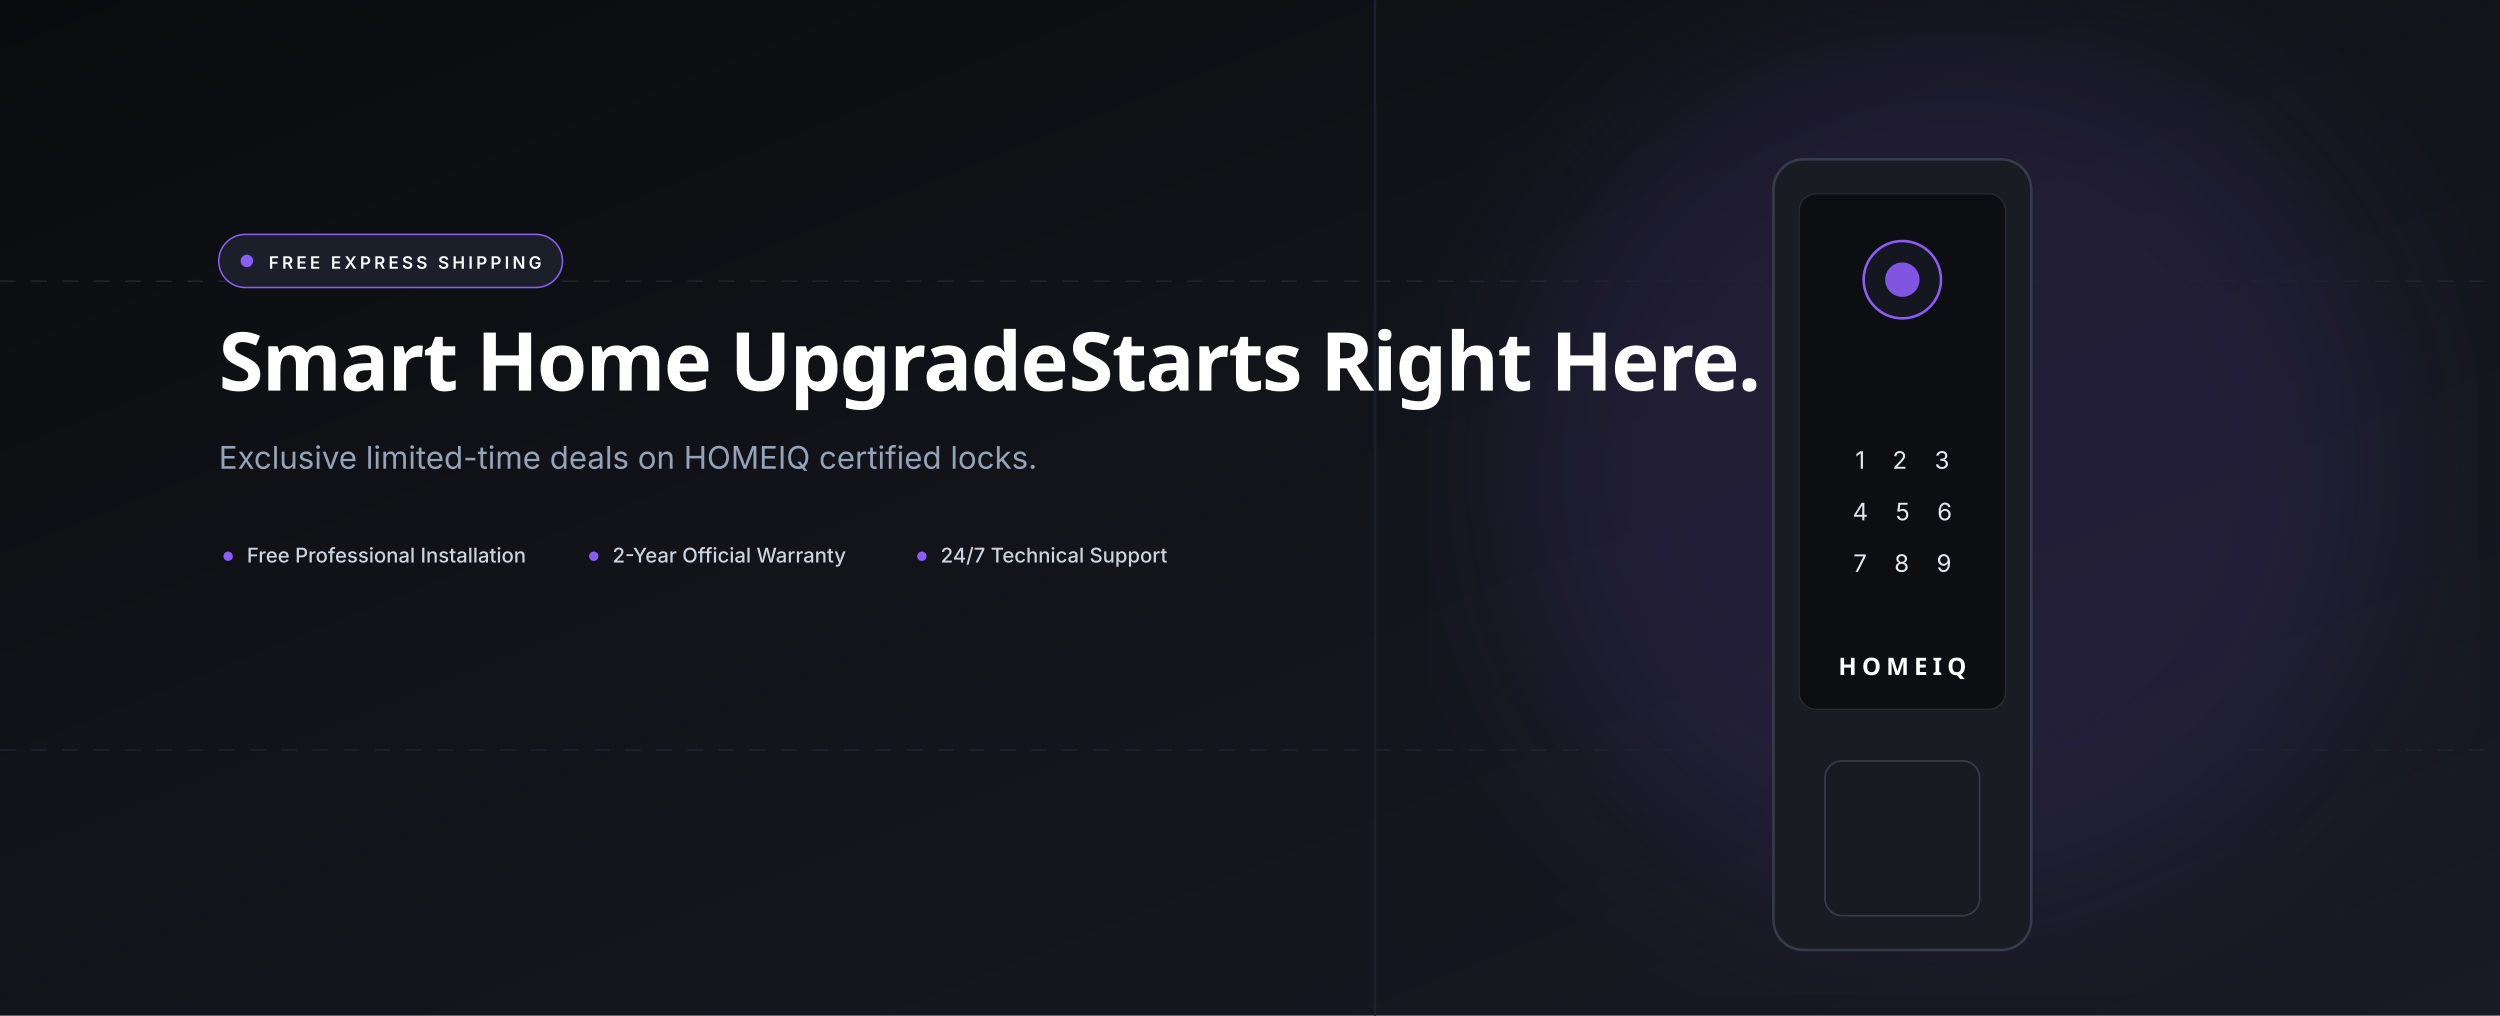
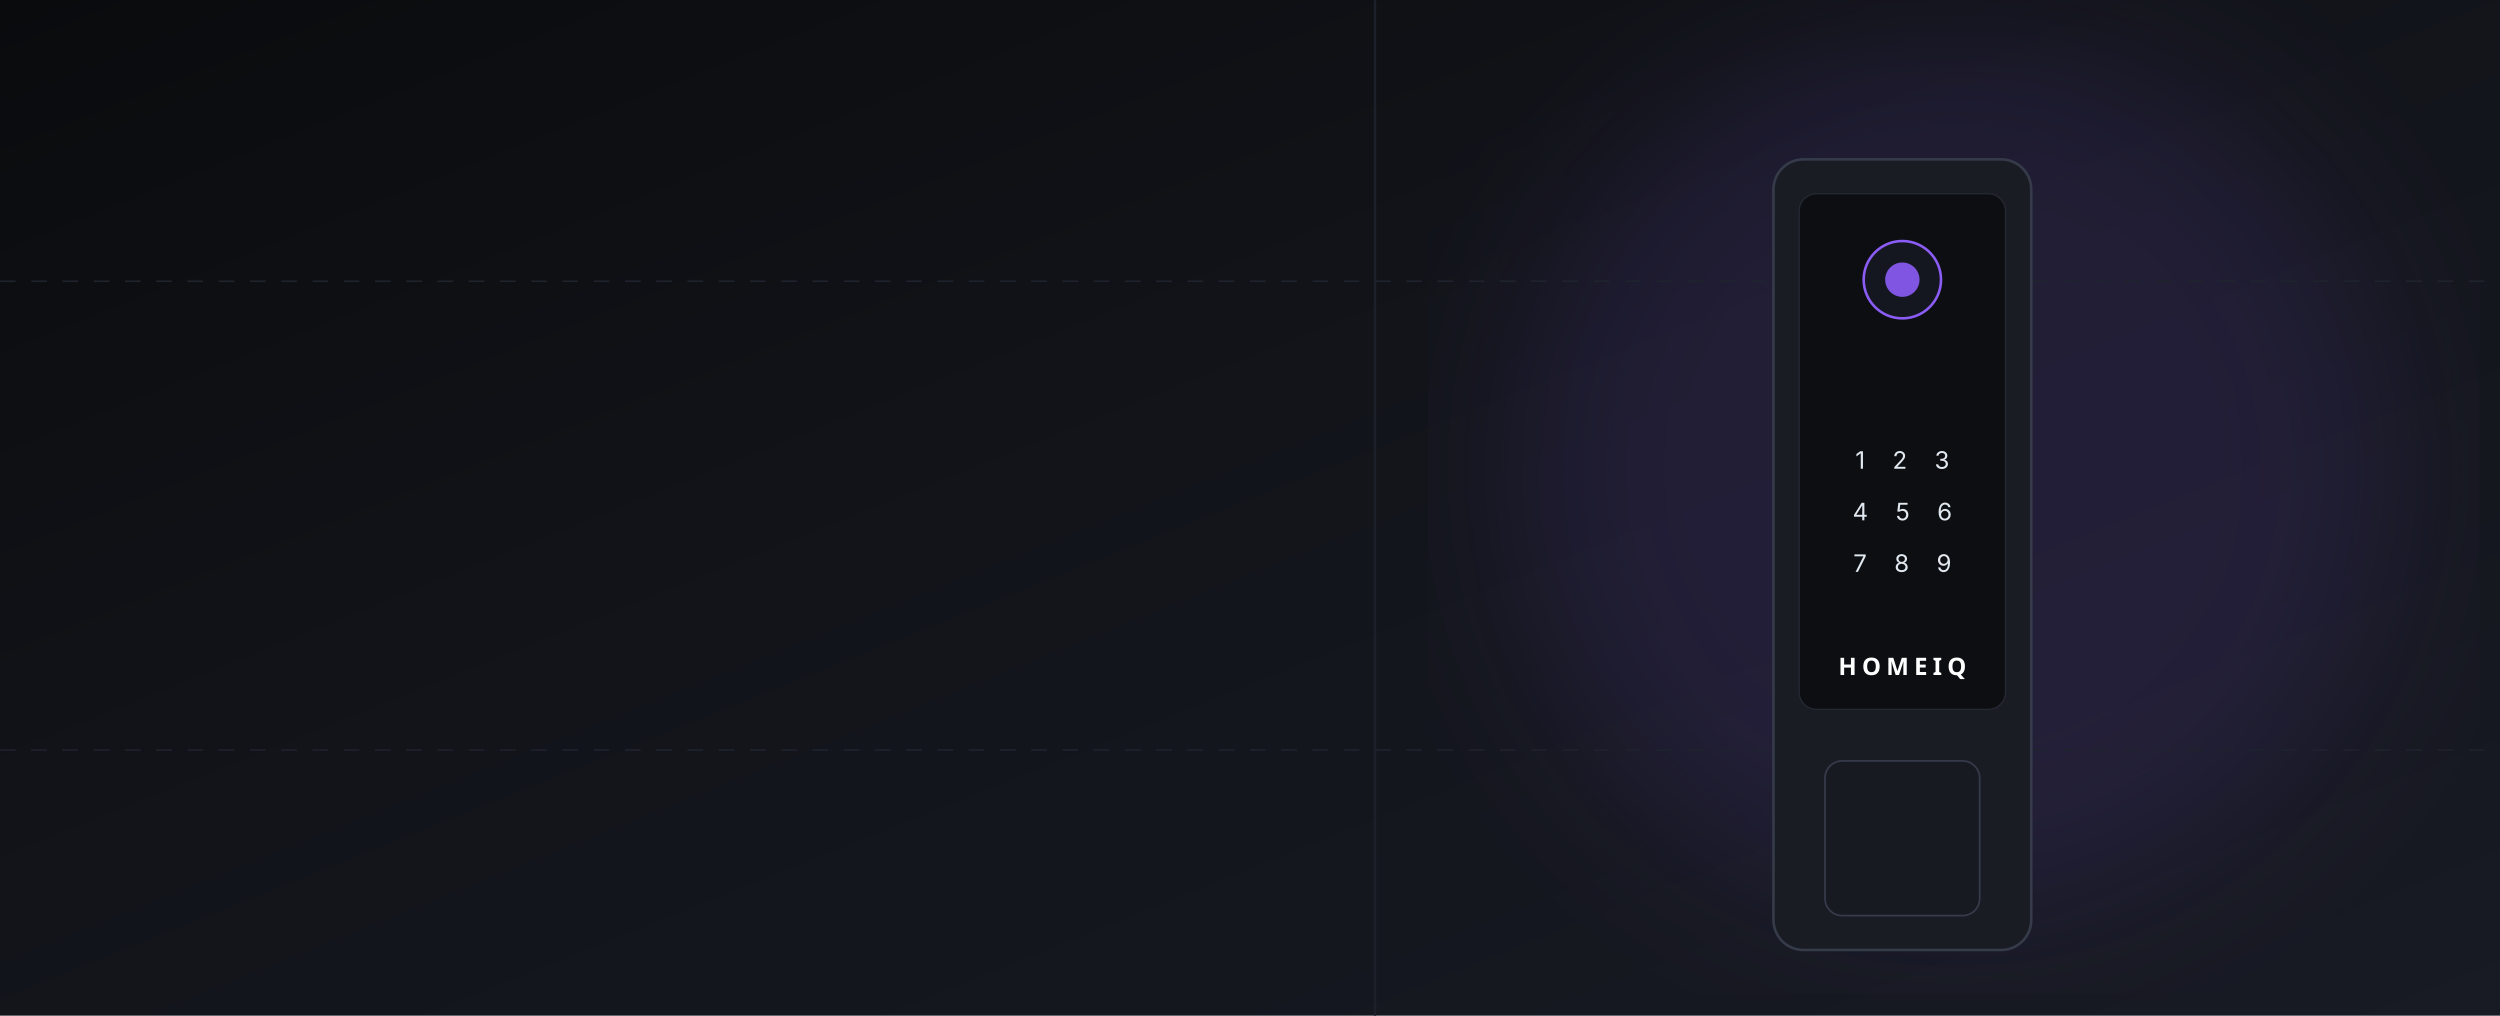
<svg xmlns="http://www.w3.org/2000/svg" viewBox="0 0 1600 650" width="100%" height="100%">
  <defs>
    <linearGradient id="bannerBg" x1="0%" y1="0%" x2="100%" y2="100%">
      <stop offset="0%" stop-color="#0a0b0d" />
      <stop offset="45%" stop-color="#12141a" />
      <stop offset="100%" stop-color="#181a24" />
    </linearGradient>
    <linearGradient id="accentG" x1="0%" y1="0%" x2="100%" y2="0%">
      <stop offset="0%" stop-color="#8b5cf6" />
      <stop offset="100%" stop-color="#3b82f6" />
    </linearGradient>
    <filter id="softGlow">
      <feGaussianBlur stdDeviation="50" result="blur" />
    </filter>
  </defs>
  <rect width="1600" height="650" fill="url(#bannerBg)" />
  <circle cx="1250" cy="300" r="280" fill="#8b5cf6" opacity="0.12" filter="url(#softGlow)" />
  <line x1="0" y1="180" x2="1600" y2="180" stroke="#1f232e" stroke-width="1" stroke-dasharray="10,10" />
  <line x1="0" y1="480" x2="1600" y2="480" stroke="#1f232e" stroke-width="1" stroke-dasharray="10,10" />
  <line x1="880" y1="0" x2="880" y2="650" stroke="#1c202a" stroke-width="1.5" />
-   <g transform="translate(140, 150)">
-     <rect x="0" y="0" width="220" height="34" rx="17" fill="#1b1f29" stroke="#8b5cf6" stroke-width="1" />
-     <circle cx="18" cy="17" r="4" fill="#8b5cf6" />
-     <text x="32" y="22" font-family="'Inter', sans-serif" font-weight="600" font-size="11" fill="#f8fafc" letter-spacing="2">FREE EXPRESS SHIPPING</text>
-     <text x="0" y="100" font-family="'Manrope', sans-serif" font-weight="800" font-size="52" fill="#ffffff" letter-spacing="-1">
-       Smart Home Upgrade<br />Starts Right Here.
-     </text>
-     <text x="0" y="150" font-family="'Inter', sans-serif" font-size="20" fill="#94a3b8" font-weight="400">
-       Exclusive limited-time deals on HOMEIQ certified locks.
-     </text>
-     <g transform="translate(0, 200)" font-family="'Inter', sans-serif" font-size="13" font-weight="500" fill="#cbd5e1">
-       <circle cx="6" cy="6" r="3" fill="#8b5cf6" />
-       <text x="18" y="10">Free Professional Installation</text>
-       <circle cx="240" cy="6" r="3" fill="#8b5cf6" />
-       <text x="252" y="10">2-Year Official Warranty</text>
-       <circle cx="450" cy="6" r="3" fill="#8b5cf6" />
-       <text x="462" y="10">24/7 Technical Support</text>
-     </g>
-   </g>
  <g transform="translate(1080, 80) scale(0.55)">
    <rect x="100" y="40" width="300" height="920" rx="35" fill="#1a1c24" stroke="#353b49" stroke-width="3" />
    <rect x="130" y="80" width="240" height="600" rx="20" fill="#0c0e12" stroke="#252933" stroke-width="1.5" />
    <circle cx="250" cy="180" r="45" fill="#141720" stroke="#8b5cf6" stroke-width="3" />
    <circle cx="250" cy="180" r="20" fill="#8b5cf6" opacity="0.9" />
    <text x="250" y="400" font-family="'Inter', sans-serif" font-size="28" fill="#e2e8f0" text-anchor="middle" letter-spacing="12">1 2 3</text>
    <text x="250" y="460" font-family="'Inter', sans-serif" font-size="28" fill="#e2e8f0" text-anchor="middle" letter-spacing="12">4 5 6</text>
    <text x="250" y="520" font-family="'Inter', sans-serif" font-size="28" fill="#e2e8f0" text-anchor="middle" letter-spacing="12">7 8 9</text>
    <text x="250" y="640" font-family="'Manrope', sans-serif" font-weight="800" font-size="28" fill="#ffffff" text-anchor="middle" letter-spacing="6">HOMEIQ</text>
    <rect x="160" y="740" width="180" height="180" rx="20" fill="#181a22" stroke="#353b49" stroke-width="2" />
  </g>
</svg>
